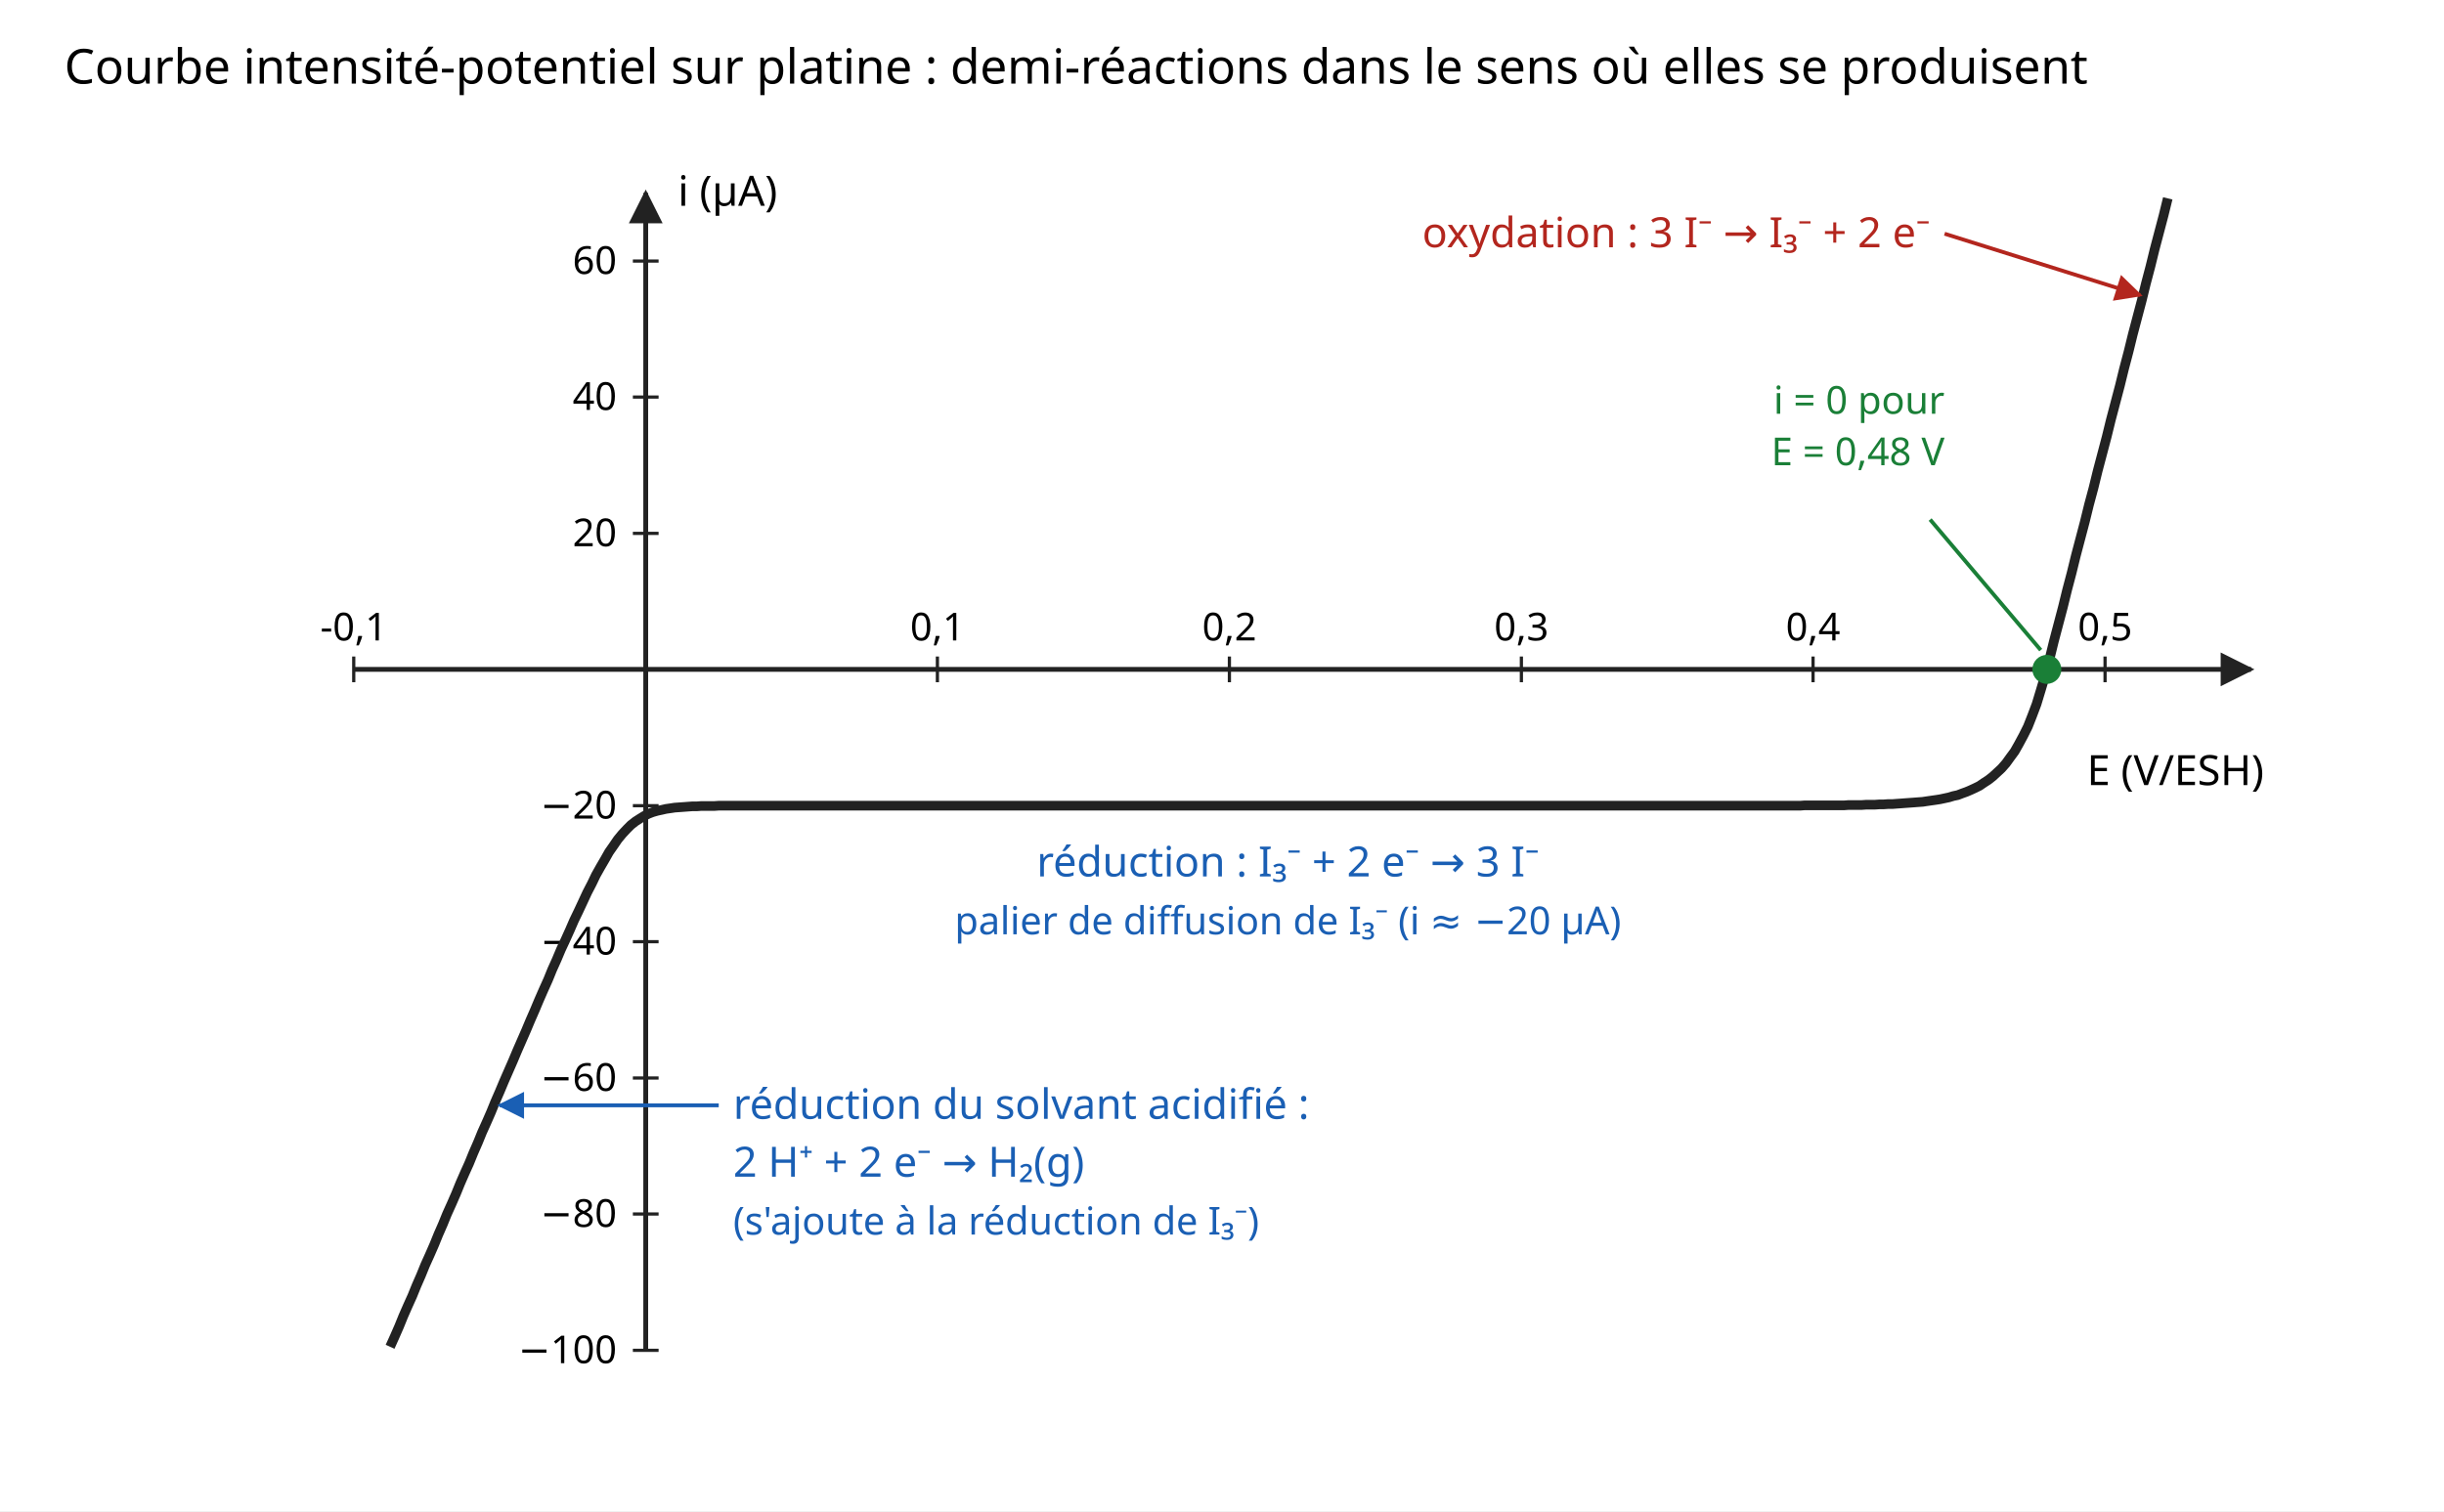
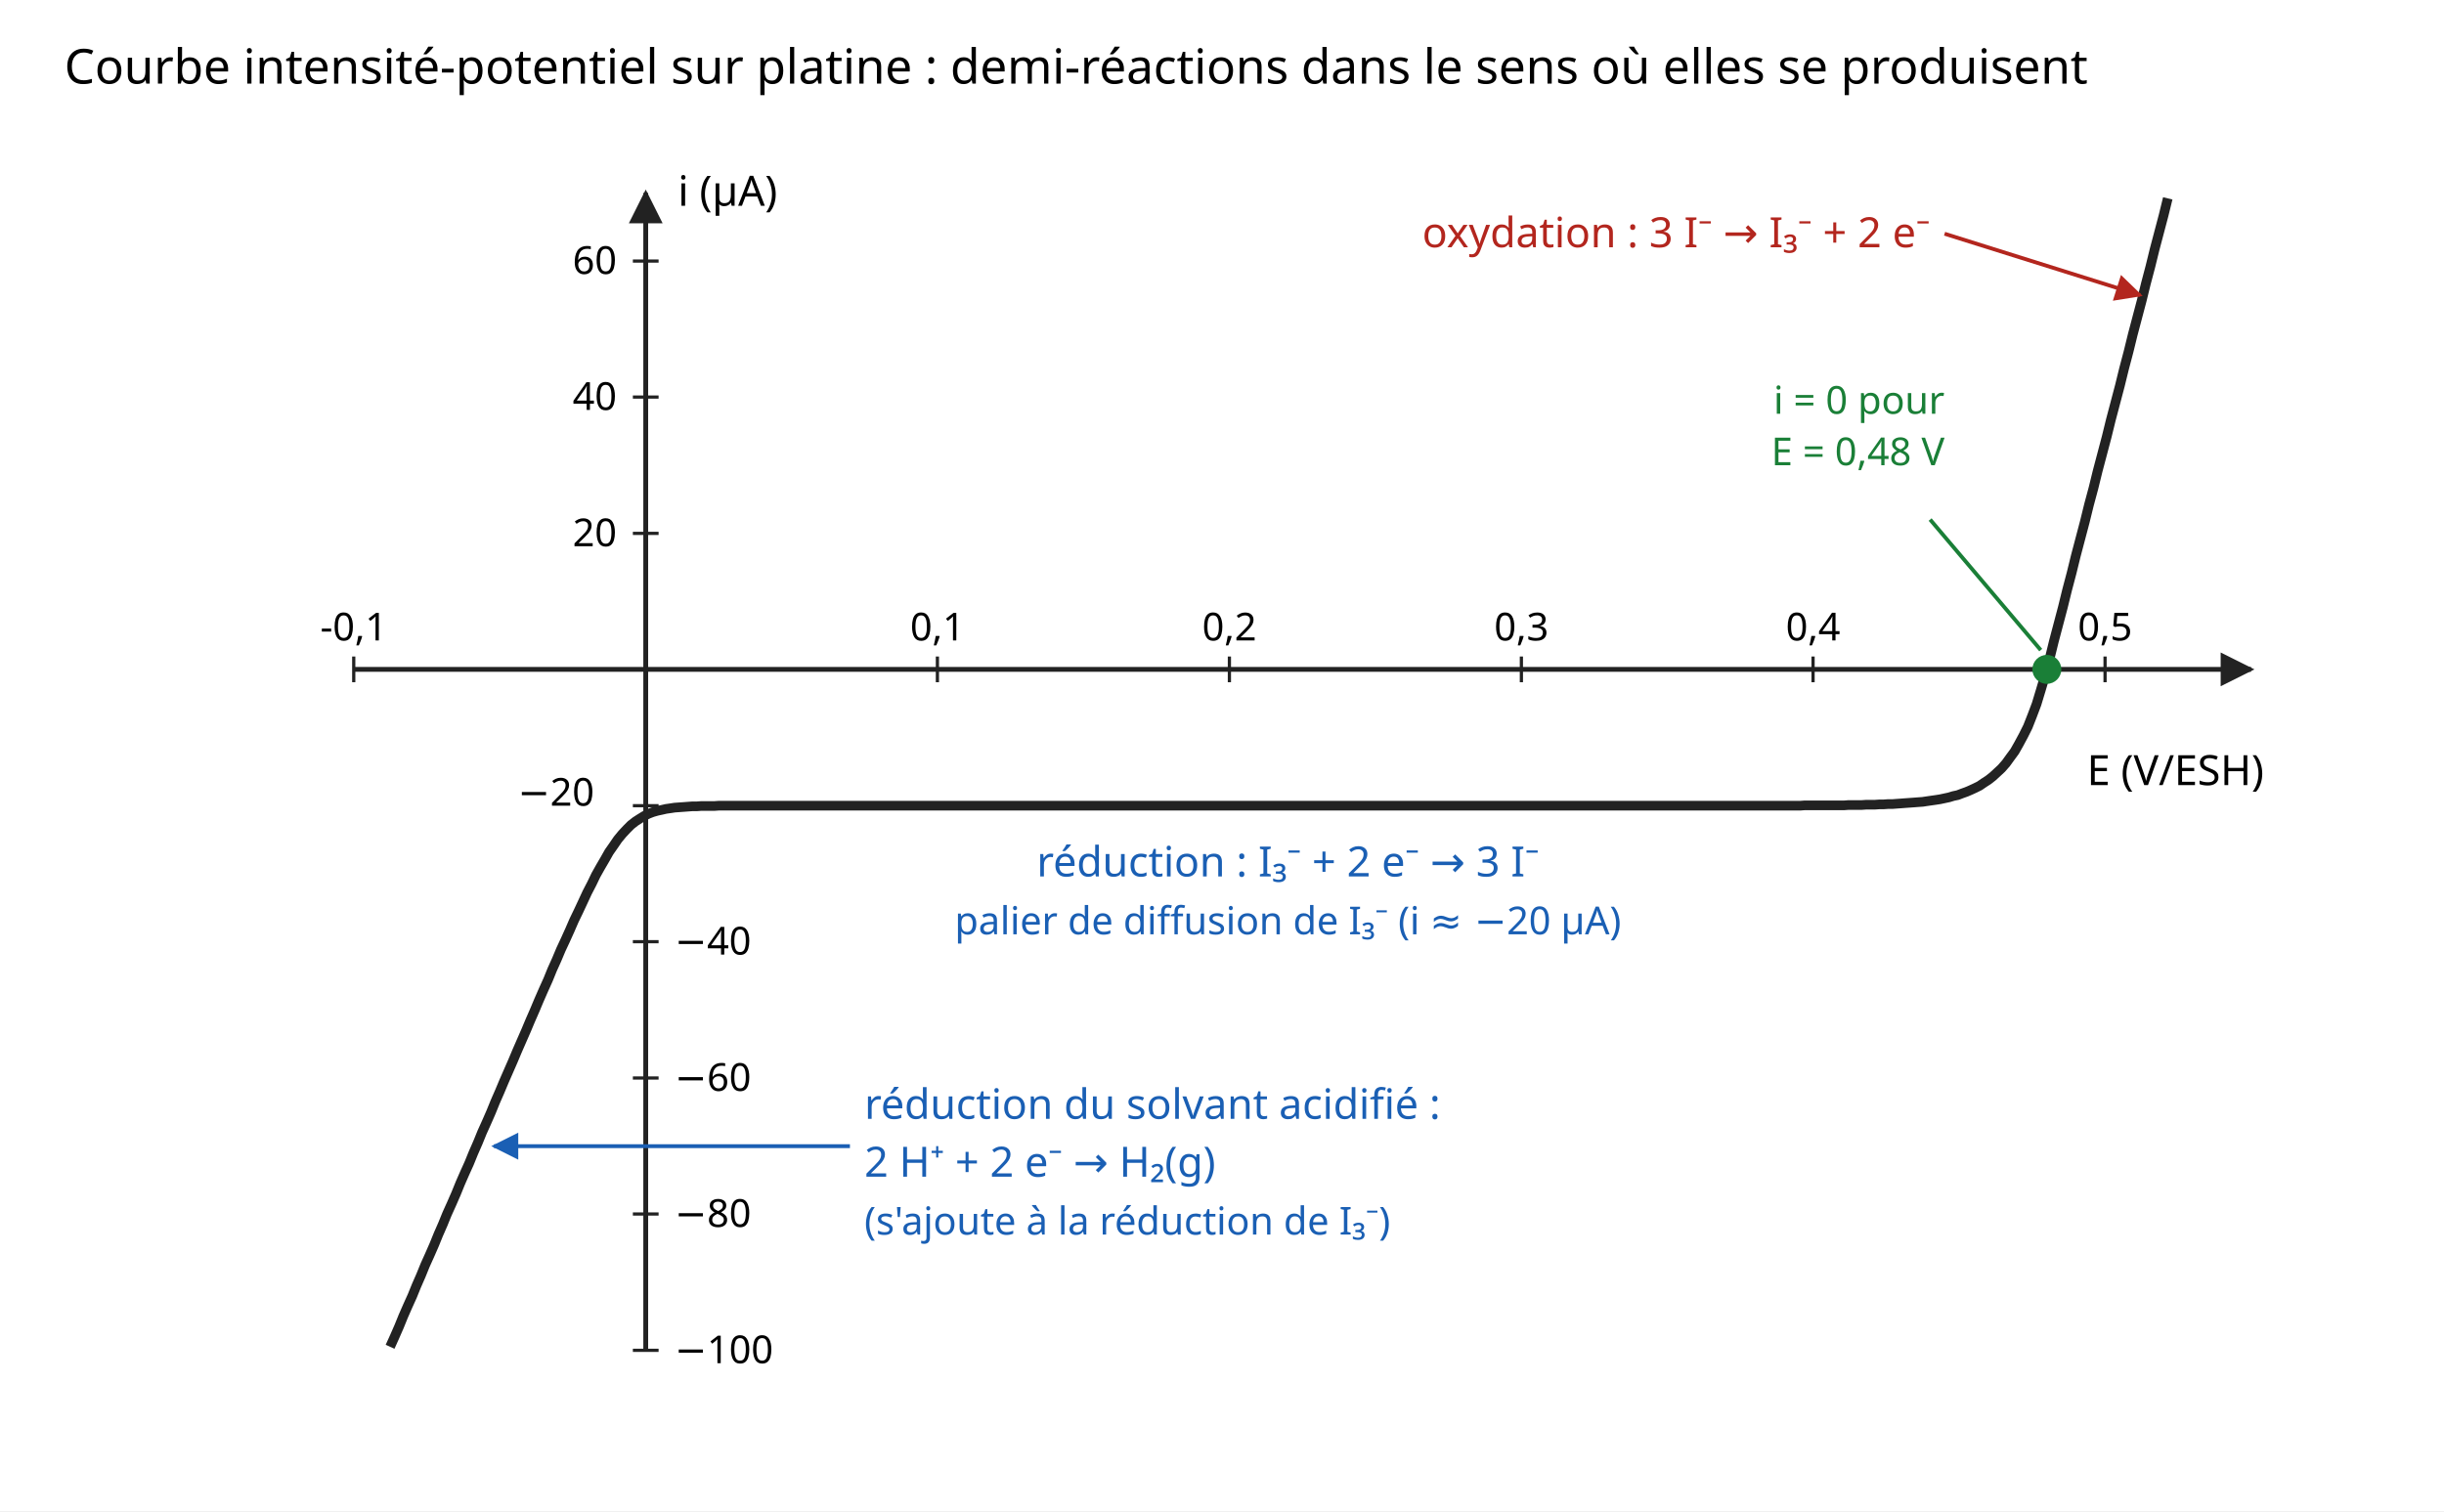
<svg xmlns="http://www.w3.org/2000/svg" viewBox="0 0 760 470" width="760" height="470" font-family="sans-serif" font-size="14">
  <rect width="100%" height="100%" fill="white" />
  <defs>
    <marker id="fl" viewBox="0 0 10 10" refX="9" refY="5" markerWidth="7" markerHeight="7" orient="auto-start-reverse">
      <path d="M0,0 L10,5 L0,10 Z" fill="#222" />
    </marker>
    <marker id="flr" viewBox="0 0 10 10" refX="9" refY="5" markerWidth="7" markerHeight="7" orient="auto-start-reverse">
      <path d="M0,0 L10,5 L0,10 Z" fill="#b3261e" />
    </marker>
    <marker id="flb" viewBox="0 0 10 10" refX="9" refY="5" markerWidth="7" markerHeight="7" orient="auto-start-reverse">
      <path d="M0,0 L10,5 L0,10 Z" fill="#1a5fb4" />
    </marker>
  </defs>
  <text x="20.0" y="26.0" font-size="15">Courbe intensité-potentiel sur platine : demi-réactions dans le sens où elles se produisent</text>
  <line x1="110.0" y1="208.2" x2="700.0" y2="208.2" stroke="#222" stroke-width="1.5" marker-end="url(#fl)" />
  <line x1="200.8" y1="420.0" x2="200.8" y2="60.0" stroke="#222" stroke-width="1.5" marker-end="url(#fl)" />
  <text x="704.0" y="244.2" text-anchor="end" font-size="13">E (V/ESH)</text>
  <text x="210.8" y="64.0" font-size="13">i (µA)</text>
  <line x1="110.0" y1="204.2" x2="110.0" y2="212.2" stroke="#222" stroke-width="1" />
  <text x="110.0" y="199.2" text-anchor="middle" font-size="12">-0,1</text>
  <line x1="291.5" y1="204.2" x2="291.5" y2="212.2" stroke="#222" stroke-width="1" />
  <text x="291.5" y="199.2" text-anchor="middle" font-size="12">0,1</text>
  <line x1="382.3" y1="204.2" x2="382.3" y2="212.2" stroke="#222" stroke-width="1" />
  <text x="382.3" y="199.2" text-anchor="middle" font-size="12">0,2</text>
  <line x1="473.1" y1="204.2" x2="473.1" y2="212.2" stroke="#222" stroke-width="1" />
  <text x="473.1" y="199.2" text-anchor="middle" font-size="12">0,3</text>
  <line x1="563.8" y1="204.2" x2="563.8" y2="212.2" stroke="#222" stroke-width="1" />
  <text x="563.8" y="199.2" text-anchor="middle" font-size="12">0,4</text>
  <line x1="654.6" y1="204.2" x2="654.6" y2="212.2" stroke="#222" stroke-width="1" />
  <text x="654.6" y="199.2" text-anchor="middle" font-size="12">0,5</text>
  <line x1="196.8" y1="81.2" x2="204.8" y2="81.2" stroke="#222" stroke-width="1" />
  <text x="191.8" y="85.2" text-anchor="end" font-size="12">60</text>
  <line x1="196.8" y1="123.5" x2="204.8" y2="123.5" stroke="#222" stroke-width="1" />
  <text x="191.8" y="127.5" text-anchor="end" font-size="12">40</text>
  <line x1="196.8" y1="165.9" x2="204.8" y2="165.9" stroke="#222" stroke-width="1" />
  <text x="191.8" y="169.9" text-anchor="end" font-size="12">20</text>
  <line x1="196.8" y1="250.6" x2="204.8" y2="250.6" stroke="#222" stroke-width="1" />
-   <text x="191.8" y="254.6" text-anchor="end" font-size="12">−20</text>
+   <text x="184.8" y="250.6" text-anchor="end" font-size="12">−20</text>
  <line x1="196.8" y1="292.9" x2="204.8" y2="292.9" stroke="#222" stroke-width="1" />
-   <text x="191.8" y="296.9" text-anchor="end" font-size="12">−40</text>
+   <text x="209.8" y="296.9" font-size="12">−40</text>
  <line x1="196.8" y1="335.3" x2="204.8" y2="335.3" stroke="#222" stroke-width="1" />
-   <text x="191.8" y="339.3" text-anchor="end" font-size="12">−60</text>
+   <text x="209.8" y="339.3" font-size="12">−60</text>
  <line x1="196.8" y1="377.6" x2="204.8" y2="377.6" stroke="#222" stroke-width="1" />
-   <text x="191.8" y="381.6" text-anchor="end" font-size="12">−80</text>
+   <text x="209.8" y="381.6" font-size="12">−80</text>
  <line x1="196.8" y1="420.0" x2="204.8" y2="420.0" stroke="#222" stroke-width="1" />
-   <text x="191.8" y="424.0" text-anchor="end" font-size="12">−100</text>
+   <text x="209.8" y="424.0" font-size="12">−100</text>
  <polyline points="121.3,418.9 122.7,415.8 124.1,412.6 125.4,409.4 126.8,406.2 128.2,403.1 129.5,399.9 130.9,396.7 132.2,393.5 133.6,390.4 135.0,387.2 136.3,384.0 137.7,380.8 139.0,377.6 140.4,374.5 141.8,371.3 143.1,368.1 144.5,364.9 145.9,361.8 147.2,358.6 148.6,355.4 149.9,352.2 151.3,349.1 152.7,345.9 154.0,342.7 155.4,339.5 156.7,336.4 158.1,333.2 159.5,330.0 160.8,326.9 162.2,323.7 163.6,320.5 164.9,317.4 166.3,314.2 167.6,311.1 169.0,307.9 170.4,304.8 171.7,301.6 173.1,298.5 174.4,295.4 175.8,292.4 177.2,289.3 178.5,286.3 179.9,283.4 181.3,280.4 182.6,277.6 184.0,274.9 185.3,272.2 186.7,269.7 188.1,267.3 189.4,265.0 190.8,263.0 192.1,261.1 193.5,259.4 194.9,257.9 196.2,256.6 197.6,255.5 199.0,254.6 200.3,253.8 201.7,253.1 203.0,252.6 204.4,252.2 205.8,251.9 207.1,251.6 208.5,251.4 209.8,251.2 211.2,251.1 212.6,251.0 213.9,250.9 215.3,250.8 216.7,250.8 218.0,250.7 219.4,250.7 220.7,250.7 222.1,250.7 223.5,250.6 224.8,250.6 226.2,250.6 227.5,250.6 228.9,250.6 230.3,250.6 231.6,250.6 233.0,250.6 234.4,250.6 235.7,250.6 237.1,250.6 238.4,250.6 239.8,250.6 241.2,250.6 242.5,250.6 243.9,250.6 245.2,250.6 246.6,250.6 248.0,250.6 249.3,250.6 250.7,250.6 252.1,250.6 253.4,250.6 254.8,250.6 256.1,250.6 257.5,250.6 258.9,250.6 260.2,250.6 261.6,250.6 262.9,250.6 264.3,250.6 265.7,250.6 267.0,250.6 268.4,250.6 269.8,250.6 271.1,250.6 272.5,250.6 273.8,250.6 275.2,250.6 276.6,250.6 277.9,250.6 279.3,250.6 280.6,250.6 282.0,250.6 283.4,250.6 284.7,250.6 286.1,250.6 287.5,250.6 288.8,250.6 290.2,250.6 291.5,250.6 292.9,250.6 294.3,250.6 295.6,250.6 297.0,250.6 298.3,250.6 299.7,250.6 301.1,250.6 302.4,250.6 303.8,250.6 305.2,250.6 306.5,250.6 307.9,250.6 309.2,250.6 310.6,250.6 312.0,250.6 313.3,250.6 314.7,250.6 316.0,250.6 317.4,250.6 318.8,250.6 320.1,250.6 321.5,250.6 322.9,250.6 324.2,250.6 325.6,250.6 326.9,250.6 328.3,250.6 329.7,250.6 331.0,250.6 332.4,250.6 333.7,250.6 335.1,250.6 336.5,250.6 337.8,250.6 339.2,250.6 340.6,250.6 341.9,250.6 343.3,250.6 344.6,250.6 346.0,250.6 347.4,250.6 348.7,250.6 350.1,250.6 351.4,250.6 352.8,250.6 354.2,250.6 355.5,250.6 356.9,250.6 358.3,250.6 359.6,250.6 361.0,250.6 362.3,250.6 363.7,250.6 365.1,250.6 366.4,250.6 367.8,250.6 369.1,250.6 370.5,250.6 371.9,250.6 373.2,250.6 374.6,250.6 376.0,250.6 377.3,250.6 378.7,250.6 380.0,250.6 381.4,250.6 382.8,250.6 384.1,250.6 385.5,250.6 386.8,250.6 388.2,250.6 389.6,250.6 390.9,250.6 392.3,250.6 393.7,250.6 395.0,250.6 396.4,250.6 397.7,250.6 399.1,250.6 400.5,250.6 401.8,250.6 403.2,250.6 404.5,250.6 405.9,250.6 407.3,250.6 408.6,250.6 410.0,250.6 411.4,250.6 412.7,250.6 414.1,250.6 415.4,250.6 416.8,250.6 418.2,250.6 419.5,250.6 420.9,250.6 422.2,250.6 423.6,250.6 425.0,250.6 426.3,250.6 427.7,250.6 429.1,250.6 430.4,250.6 431.8,250.6 433.1,250.6 434.5,250.6 435.9,250.6 437.2,250.6 438.6,250.6 439.9,250.6 441.3,250.6 442.7,250.6 444.0,250.6 445.4,250.6 446.8,250.6 448.1,250.6 449.5,250.6 450.8,250.6 452.2,250.6 453.6,250.6 454.9,250.6 456.3,250.6 457.6,250.6 459.0,250.6 460.4,250.6 461.7,250.6 463.1,250.6 464.5,250.6 465.8,250.6 467.2,250.6 468.5,250.6 469.9,250.6 471.3,250.6 472.6,250.6 474.0,250.6 475.3,250.6 476.7,250.6 478.1,250.6 479.4,250.6 480.8,250.6 482.2,250.6 483.5,250.6 484.9,250.6 486.2,250.6 487.6,250.6 489.0,250.6 490.3,250.6 491.7,250.6 493.0,250.6 494.4,250.6 495.8,250.6 497.1,250.6 498.5,250.6 499.9,250.6 501.2,250.6 502.6,250.6 503.9,250.6 505.3,250.6 506.7,250.6 508.0,250.6 509.4,250.6 510.7,250.6 512.1,250.6 513.5,250.6 514.8,250.6 516.2,250.6 517.6,250.6 518.9,250.6 520.3,250.6 521.6,250.6 523.0,250.6 524.4,250.6 525.7,250.6 527.1,250.6 528.4,250.6 529.8,250.6 531.2,250.6 532.5,250.6 533.9,250.6 535.3,250.6 536.6,250.6 538.0,250.6 539.3,250.6 540.7,250.6 542.1,250.6 543.4,250.6 544.8,250.6 546.1,250.6 547.5,250.6 548.9,250.6 550.2,250.6 551.6,250.6 553.0,250.6 554.3,250.6 555.7,250.6 557.0,250.6 558.4,250.6 559.8,250.6 561.1,250.5 562.5,250.5 563.8,250.5 565.2,250.5 566.6,250.5 567.9,250.5 569.3,250.5 570.7,250.5 572.0,250.5 573.4,250.5 574.7,250.4 576.1,250.4 577.5,250.4 578.8,250.4 580.2,250.3 581.5,250.3 582.9,250.3 584.3,250.2 585.6,250.2 587.0,250.1 588.4,250.1 589.7,250.0 591.1,249.9 592.4,249.8 593.8,249.7 595.2,249.6 596.5,249.5 597.9,249.4 599.2,249.2 600.6,249.0 602.0,248.8 603.3,248.6 604.7,248.3 606.1,248.0 607.4,247.6 608.8,247.3 610.1,246.8 611.5,246.3 612.9,245.7 614.2,245.1 615.6,244.4 616.9,243.5 618.3,242.6 619.7,241.5 621.0,240.3 622.4,239.0 623.8,237.4 625.1,235.6 626.5,233.7 627.8,231.4 629.2,228.8 630.6,226.0 631.9,222.7 633.3,219.0 634.6,214.7 636.0,210.0 637.4,204.7 638.7,199.4 640.1,194.1 641.5,188.8 642.8,183.5 644.2,178.2 645.5,172.9 646.9,167.6 648.3,162.3 649.6,157.0 651.0,151.8 652.3,146.5 653.7,141.2 655.1,135.9 656.4,130.6 657.8,125.3 659.2,120.0 660.5,114.7 661.9,109.4 663.2,104.1 664.6,98.8 666.0,93.5 667.3,88.2 668.7,82.9 670.0,77.6 671.4,72.3 672.8,67.0 674.1,61.7" fill="none" stroke="#222" stroke-width="3" />
  <circle cx="636.5" cy="208.2" r="4.5" fill="#1a7f37" />
  <line x1="634.6" y1="202.2" x2="600.2" y2="161.6" stroke="#1a7f37" stroke-width="1.2" />
  <text x="604.7" y="128.7" text-anchor="end" font-size="12" fill="#1a7f37">i = 0 pour</text>
  <text x="604.7" y="144.7" text-anchor="end" font-size="12" fill="#1a7f37">E = 0,48 V</text>
  <text x="600.2" y="76.9" fill="#b3261e" font-size="13" text-anchor="end">oxydation : 3 I⁻ → I₃⁻ + 2 e⁻</text>
  <line x1="604.7" y1="72.7" x2="665.5" y2="91.8" stroke="#b3261e" stroke-width="1.2" marker-end="url(#flr)" />
  <text x="400.5" y="272.6" fill="#1a5fb4" font-size="13" text-anchor="middle">réduction : I₃⁻ + 2 e⁻ → 3 I⁻</text>
  <text x="400.5" y="290.6" fill="#1a5fb4" font-size="12" text-anchor="middle">palier de diffusion de I₃⁻ (i ≈ −20 µA)</text>
-   <text x="228.0" y="348.0" fill="#1a5fb4" font-size="13">réduction du solvant acidifié :</text>
-   <text x="228.0" y="366.0" fill="#1a5fb4" font-size="13">2 H⁺ + 2 e⁻ → H₂(g)</text>
-   <text x="228.0" y="384.0" fill="#1a5fb4" font-size="12">(s'ajoute à la réduction de I₃⁻)</text>
-   <line x1="223.5" y1="343.8" x2="155.4" y2="343.8" stroke="#1a5fb4" stroke-width="1.2" marker-end="url(#flb)" />
+   <text x="268.8" y="348.0" fill="#1a5fb4" font-size="13">réduction du solvant acidifié :</text>
+   <text x="268.8" y="366.0" fill="#1a5fb4" font-size="13">2 H⁺ + 2 e⁻ → H₂(g)</text>
+   <text x="268.8" y="384.0" fill="#1a5fb4" font-size="12">(s'ajoute à la réduction de I₃⁻)</text>
+   <line x1="264.3" y1="356.5" x2="153.6" y2="356.5" stroke="#1a5fb4" stroke-width="1.2" marker-end="url(#flb)" />
</svg>
